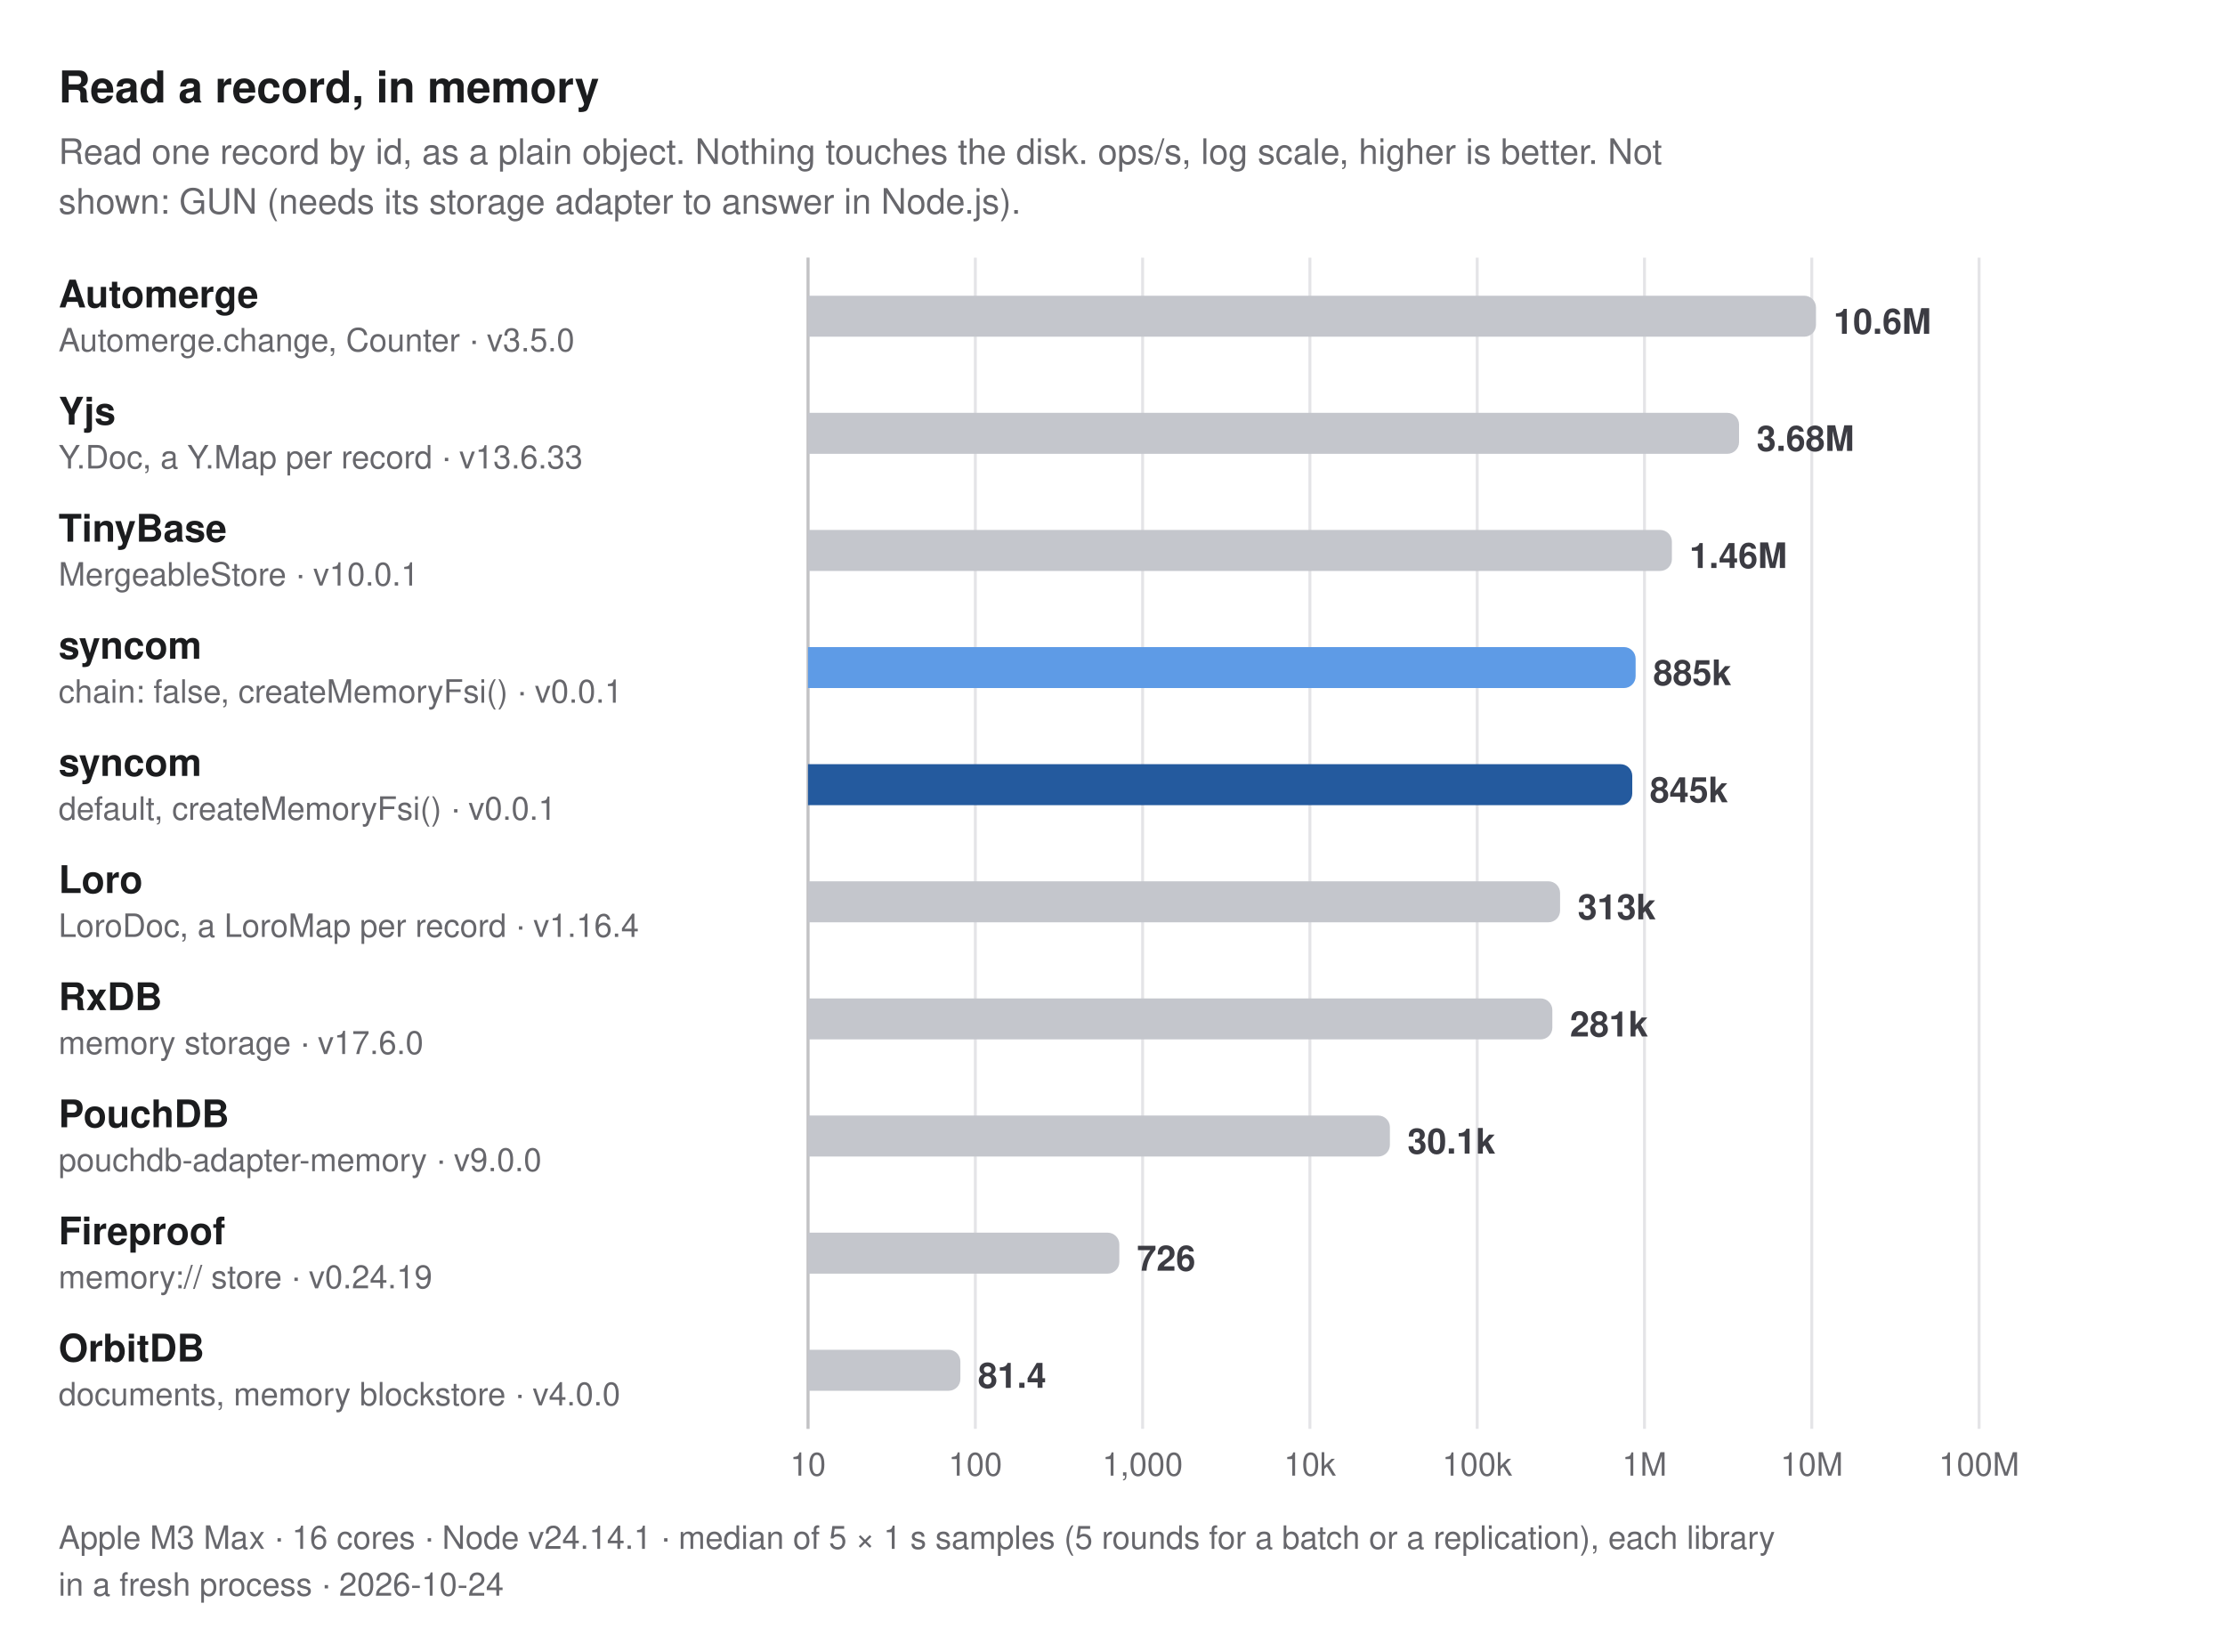
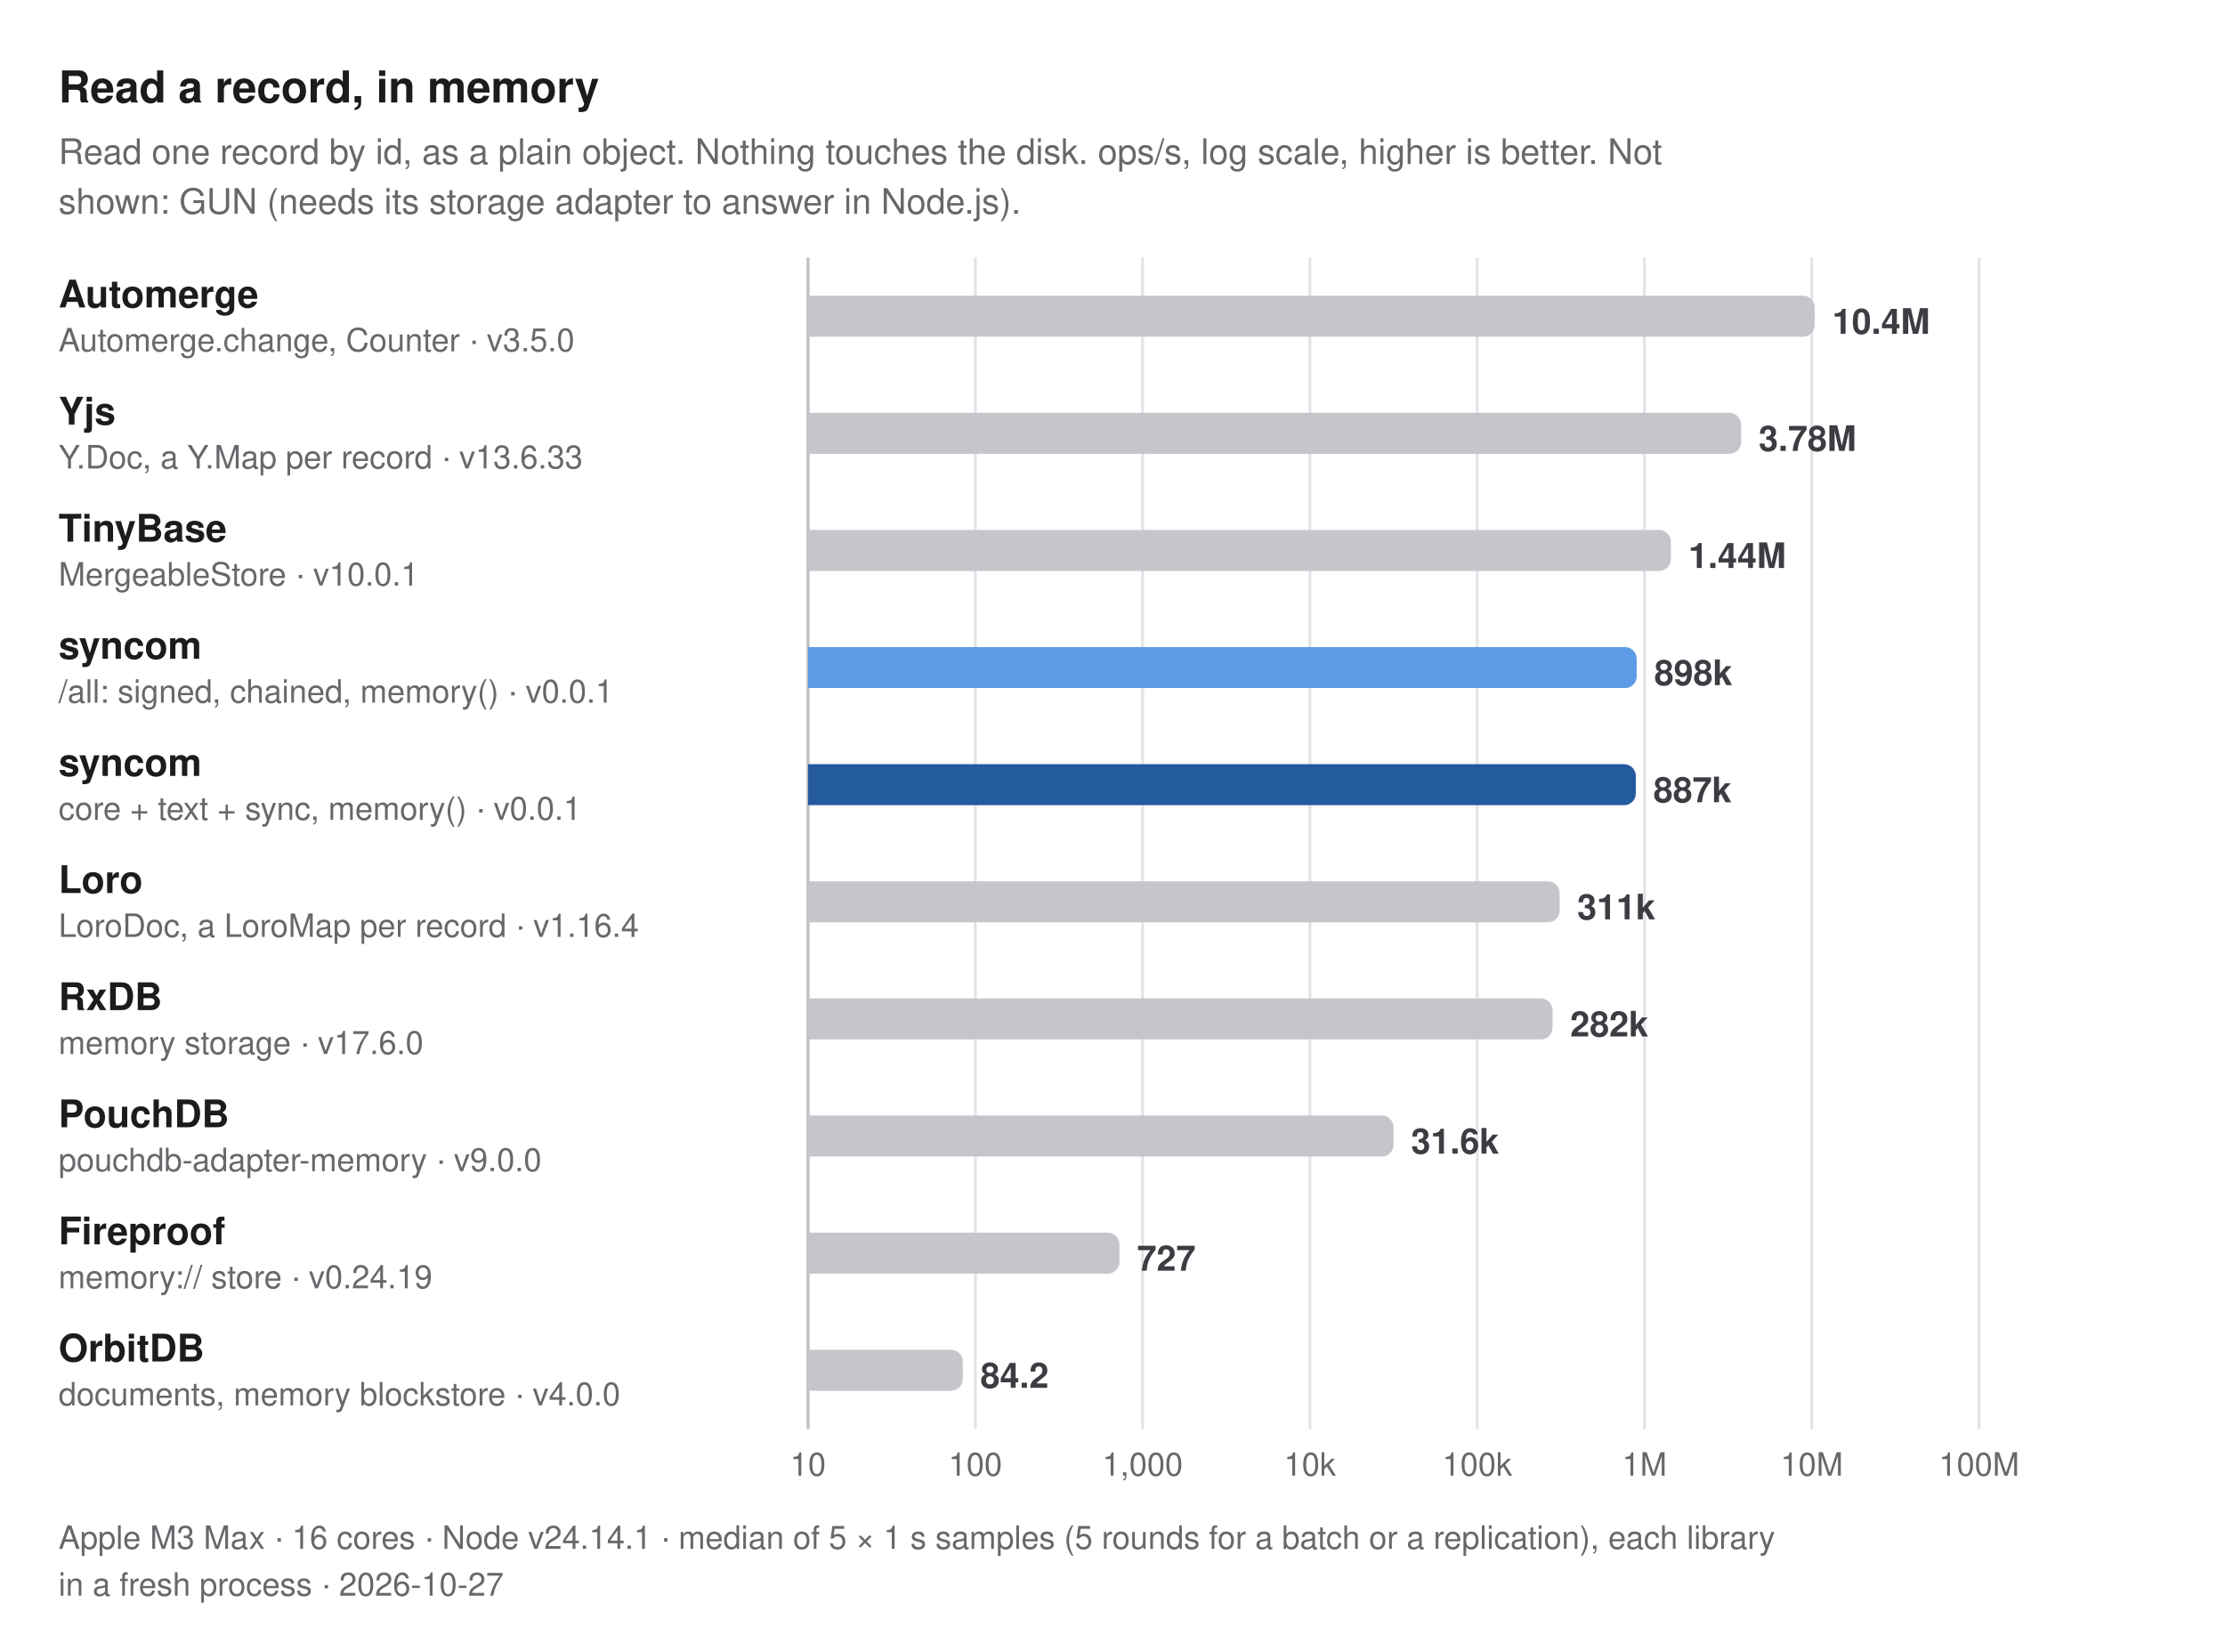
<svg xmlns="http://www.w3.org/2000/svg" width="760" height="564" viewBox="0 0 760 564" role="img" aria-label="Read a record, in memory. Read one record by id, as a plain object. Nothing touches the disk. ops/s, log scale, higher is better. Not shown: GUN (needs its storage adapter to answer in Node.js).">
  <style>
  text { font-family: -apple-system, BlinkMacSystemFont, "Segoe UI", Helvetica, Arial, sans-serif; }
  .title { font-size: 15px; font-weight: 700; fill: #1b1c1e; }
  .subtitle, .caption { font-size: 12px; fill: #67676c; }
  .caption { font-size: 11px; }
  .group { font-size: 11px; font-weight: 600; letter-spacing: 0.06em; fill: #67676c; }
  .label { font-size: 13px; font-weight: 600; fill: #1b1c1e; }
  .label.primary, .label.secondary { font-weight: 700; }
  .sublabel { font-size: 11px; fill: #67676c; }
  .value { font-size: 12px; font-weight: 600; fill: #3c3c43; font-variant-numeric: tabular-nums; }
  .value.small { font-size: 10px; }
  .legend { font-size: 11px; fill: #3c3c43; }
  .tick { font-size: 11px; fill: #67676c; font-variant-numeric: tabular-nums; }
  .grid { stroke: #e4e4e7; stroke-width: 1; }
  .axis { stroke: #c2c2c4; stroke-width: 1; }
  .ref { stroke: #67676c; stroke-width: 1; stroke-dasharray: 3 3; }
  .bar { fill: #c4c6cc; }
  .bar.primary { fill: #245a9e; }
  .bar.secondary { fill: #5e9be6; }
  @media (prefers-color-scheme: dark) {
    .title, .label { fill: #dfdfd6; }
    .subtitle, .caption, .group, .sublabel, .tick { fill: #98989f; }
    .value, .legend { fill: #c2c2c4; }
    .grid { stroke: #2e2e32; }
    .axis { stroke: #48484c; }
    .ref { stroke: #98989f; }
    .bar { fill: #46474e; }
    .bar.primary { fill: #8dbcf2; }
    .bar.secondary { fill: #3d7bd0; }
  }
</style>
  <text class="title" x="20" y="35">Read a record, in memory</text>
  <text class="subtitle" x="20" y="56">Read one record by id, as a plain object. Nothing touches the disk. ops/s, log scale, higher is better. Not</text>
  <text class="subtitle" x="20" y="73">shown: GUN (needs its storage adapter to answer in Node.js).</text>
  <line class="grid" x1="276" y1="88" x2="276" y2="488" />
  <text class="tick" x="276" y="504" text-anchor="middle">10</text>
  <line class="grid" x1="333.143" y1="88" x2="333.143" y2="488" />
  <text class="tick" x="333.143" y="504" text-anchor="middle">100</text>
  <line class="grid" x1="390.286" y1="88" x2="390.286" y2="488" />
  <text class="tick" x="390.286" y="504" text-anchor="middle">1,000</text>
  <line class="grid" x1="447.429" y1="88" x2="447.429" y2="488" />
  <text class="tick" x="447.429" y="504" text-anchor="middle">10k</text>
  <line class="grid" x1="504.571" y1="88" x2="504.571" y2="488" />
  <text class="tick" x="504.571" y="504" text-anchor="middle">100k</text>
  <line class="grid" x1="561.714" y1="88" x2="561.714" y2="488" />
  <text class="tick" x="561.714" y="504" text-anchor="middle">1M</text>
  <line class="grid" x1="618.857" y1="88" x2="618.857" y2="488" />
  <text class="tick" x="618.857" y="504" text-anchor="middle">10M</text>
  <line class="grid" x1="676" y1="88" x2="676" y2="488" />
  <text class="tick" x="676" y="504" text-anchor="middle">100M</text>
  <line class="axis" x1="276" y1="88" x2="276" y2="488" />
  <g>
    <text class="label" x="20" y="105">Automerge</text>
    <text class="sublabel" x="20" y="120">Automerge.change, Counter · v3.5.0</text>
-     <path class="bar" d="M276,101H616.292A4,4 0 0 1 620.292,105V111A4,4 0 0 1 616.292,115H276Z" />
-     <text class="value" x="626.292" y="114">10.6M</text>
+     <path class="bar" d="M276,101H615.863A4,4 0 0 1 619.863,105V111A4,4 0 0 1 615.863,115H276Z" />
+     <text class="value" x="625.863" y="114">10.4M</text>
  </g>
  <g>
    <text class="label" x="20" y="145">Yjs</text>
    <text class="sublabel" x="20" y="160">Y.Doc, a Y.Map per record · v13.6.33</text>
-     <path class="bar" d="M276,141H590.017A4,4 0 0 1 594.017,145V151A4,4 0 0 1 590.017,155H276Z" />
-     <text class="value" x="600.017" y="154">3.68M</text>
+     <path class="bar" d="M276,141H590.72A4,4 0 0 1 594.72,145V151A4,4 0 0 1 590.72,155H276Z" />
+     <text class="value" x="600.72" y="154">3.78M</text>
  </g>
  <g>
    <text class="label" x="20" y="185">TinyBase</text>
    <text class="sublabel" x="20" y="200">MergeableStore · v10.0.1</text>
-     <path class="bar" d="M276,181H567.072A4,4 0 0 1 571.072,185V191A4,4 0 0 1 567.072,195H276Z" />
-     <text class="value" x="577.072" y="194">1.46M</text>
+     <path class="bar" d="M276,181H566.723A4,4 0 0 1 570.723,185V191A4,4 0 0 1 566.723,195H276Z" />
+     <text class="value" x="576.723" y="194">1.44M</text>
  </g>
  <g>
    <text class="label secondary" x="20" y="225">syncom</text>
-     <text class="sublabel" x="20" y="240">chain: false, createMemoryFsi() · v0.0.1</text>
-     <path class="bar secondary" d="M276,221H554.686A4,4 0 0 1 558.686,225V231A4,4 0 0 1 554.686,235H276Z" />
-     <text class="value" x="564.686" y="234">885k</text>
+     <text class="sublabel" x="20" y="240">/all: signed, chained, memory() · v0.0.1</text>
+     <path class="bar secondary" d="M276,221H555.044A4,4 0 0 1 559.044,225V231A4,4 0 0 1 555.044,235H276Z" />
+     <text class="value" x="565.044" y="234">898k</text>
  </g>
  <g>
    <text class="label primary" x="20" y="265">syncom</text>
-     <text class="sublabel" x="20" y="280">default, createMemoryFsi() · v0.0.1</text>
-     <path class="bar primary" d="M276,261H553.538A4,4 0 0 1 557.538,265V271A4,4 0 0 1 553.538,275H276Z" />
-     <text class="value" x="563.538" y="274">845k</text>
+     <text class="sublabel" x="20" y="280">core + text + sync, memory() · v0.0.1</text>
+     <path class="bar primary" d="M276,261H554.75A4,4 0 0 1 558.75,265V271A4,4 0 0 1 554.75,275H276Z" />
+     <text class="value" x="564.75" y="274">887k</text>
  </g>
  <g>
    <text class="label" x="20" y="305">Loro</text>
    <text class="sublabel" x="20" y="320">LoroDoc, a LoroMap per record · v1.16.4</text>
-     <path class="bar" d="M276,301H528.884A4,4 0 0 1 532.884,305V311A4,4 0 0 1 528.884,315H276Z" />
-     <text class="value" x="538.884" y="314">313k</text>
+     <path class="bar" d="M276,301H528.728A4,4 0 0 1 532.728,305V311A4,4 0 0 1 528.728,315H276Z" />
+     <text class="value" x="538.728" y="314">311k</text>
  </g>
  <g>
    <text class="label" x="20" y="345">RxDB</text>
    <text class="sublabel" x="20" y="360">memory storage · v17.6.0</text>
-     <path class="bar" d="M276,341H526.24A4,4 0 0 1 530.24,345V351A4,4 0 0 1 526.24,355H276Z" />
-     <text class="value" x="536.24" y="354">281k</text>
+     <path class="bar" d="M276,341H526.325A4,4 0 0 1 530.325,345V351A4,4 0 0 1 526.325,355H276Z" />
+     <text class="value" x="536.325" y="354">282k</text>
  </g>
  <g>
    <text class="label" x="20" y="385">PouchDB</text>
    <text class="sublabel" x="20" y="400">pouchdb-adapter-memory · v9.0.0</text>
-     <path class="bar" d="M276,381H470.754A4,4 0 0 1 474.754,385V391A4,4 0 0 1 470.754,395H276Z" />
-     <text class="value" x="480.754" y="394">30.1k</text>
+     <path class="bar" d="M276,381H471.988A4,4 0 0 1 475.988,385V391A4,4 0 0 1 471.988,395H276Z" />
+     <text class="value" x="481.988" y="394">31.6k</text>
  </g>
  <g>
    <text class="label" x="20" y="425">Fireproof</text>
    <text class="sublabel" x="20" y="440">memory:// store · v0.24.19</text>
-     <path class="bar" d="M276,421H378.335A4,4 0 0 1 382.335,425V431A4,4 0 0 1 378.335,435H276Z" />
-     <text class="value" x="388.335" y="434">726</text>
+     <path class="bar" d="M276,421H378.384A4,4 0 0 1 382.384,425V431A4,4 0 0 1 378.384,435H276Z" />
+     <text class="value" x="388.384" y="434">727</text>
  </g>
  <g>
    <text class="label" x="20" y="465">OrbitDB</text>
    <text class="sublabel" x="20" y="480">documents, memory blockstore · v4.0.0</text>
-     <path class="bar" d="M276,461H324.036A4,4 0 0 1 328.036,465V471A4,4 0 0 1 324.036,475H276Z" />
-     <text class="value" x="334.036" y="474">81.4</text>
+     <path class="bar" d="M276,461H324.867A4,4 0 0 1 328.867,465V471A4,4 0 0 1 324.867,475H276Z" />
+     <text class="value" x="334.867" y="474">84.2</text>
  </g>
  <text class="caption" x="20" y="529">Apple M3 Max · 16 cores · Node v24.14.1 · median of 5 × 1 s samples (5 rounds for a batch or a replication), each library</text>
-   <text class="caption" x="20" y="545">in a fresh process · 2026-10-24</text>
+   <text class="caption" x="20" y="545">in a fresh process · 2026-10-27</text>
</svg>
